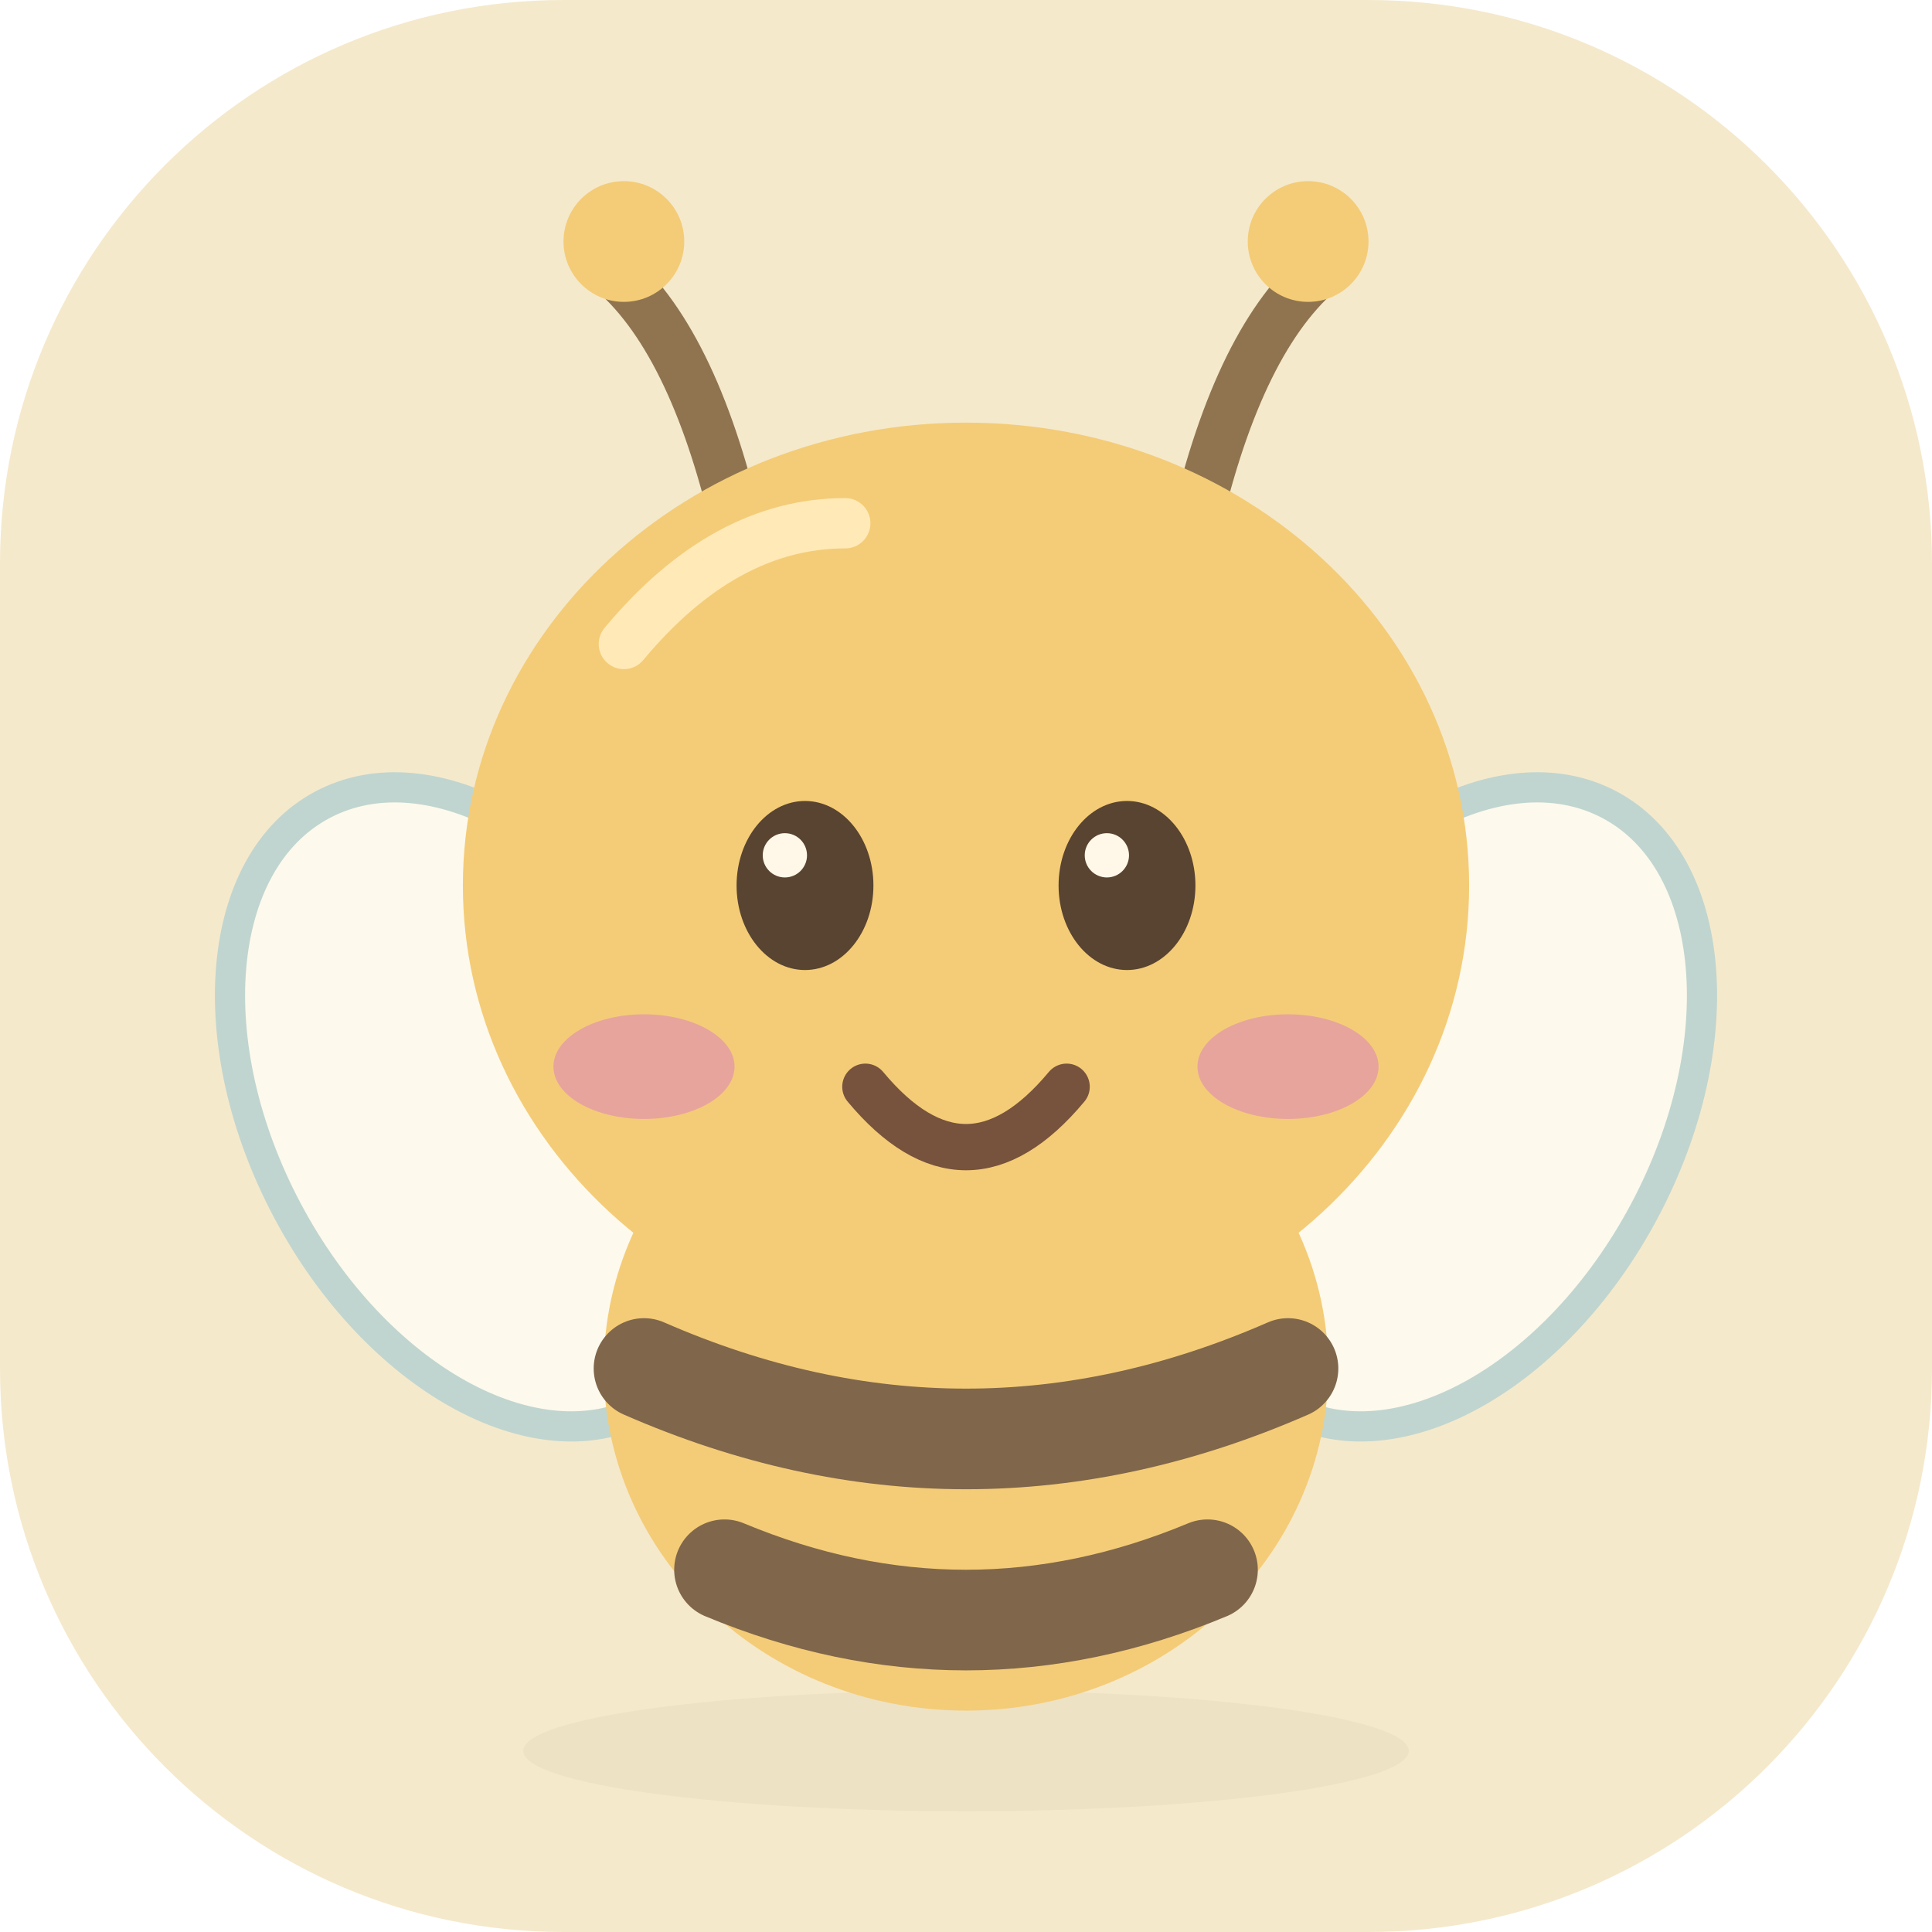
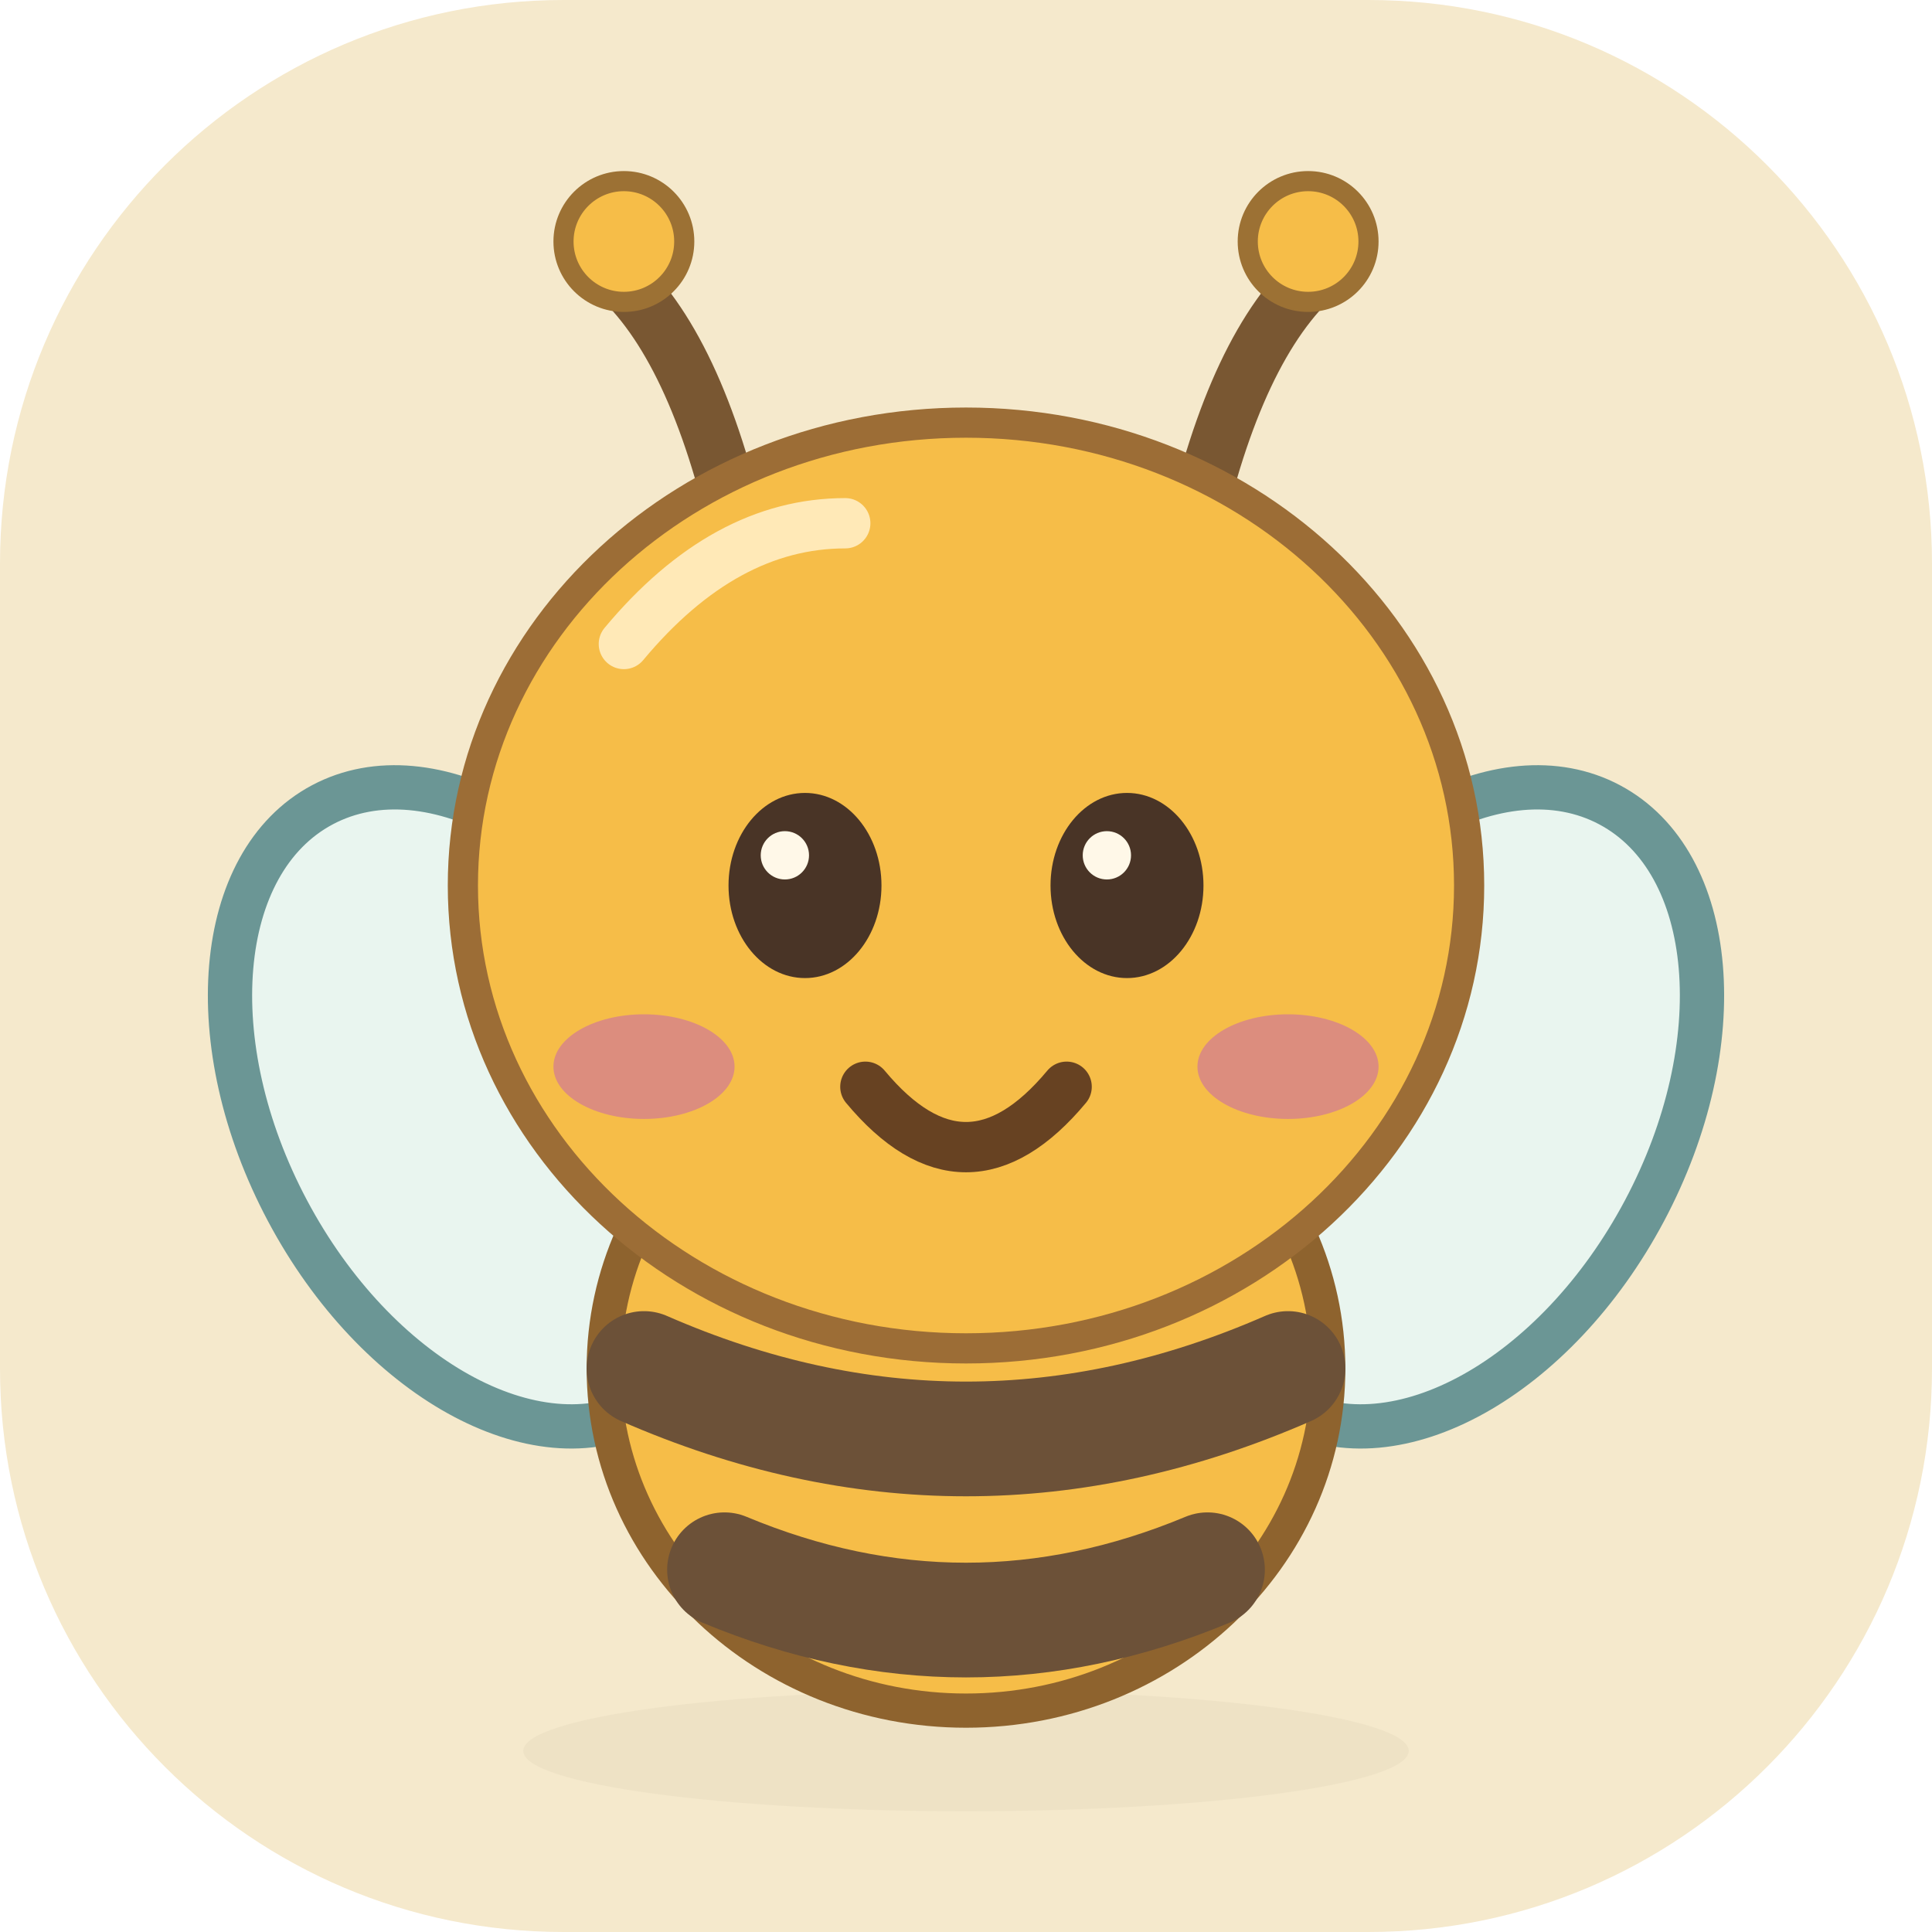
<svg xmlns="http://www.w3.org/2000/svg" viewBox="0 0 96 96">
  <rect x="0" y="0" width="96" height="96" rx="28" fill="#f5e9cc" />
-   <ellipse cx="48" cy="87" rx="22" ry="3" fill="#6b58420c" />
-   <ellipse cx="24" cy="55" rx="11" ry="17" transform="rotate(-28 24 55)" fill="#fdf9ed" stroke="#c0d5cf" stroke-width="1.5" />
-   <ellipse cx="72" cy="55" rx="11" ry="17" transform="rotate(28 72 55)" fill="#fdf9ed" stroke="#c0d5cf" stroke-width="1.5" />
-   <ellipse cx="48" cy="68" rx="18" ry="17" fill="#f4cc77" />
-   <path d="M32 68q16 7 32 0m-28 10q12 5 24 0" fill="none" stroke="#80664a" stroke-width="5" stroke-linecap="round" stroke-linejoin="round" />
-   <path d="M37 28q-2-10-6-14m28 14q2-10 6-14" fill="none" stroke="#8f744f" stroke-width="2.5" stroke-linecap="round" stroke-linejoin="round" />
-   <ellipse cx="31" cy="12" rx="3" ry="3" fill="#f4cc77" />
-   <ellipse cx="65" cy="12" rx="3" ry="3" fill="#f4cc77" />
-   <ellipse cx="48" cy="44" rx="25" ry="23" fill="#f4cc77" />
+   <ellipse cx="48" cy="87" rx="22" ry="3" fill="#6b58420c" stroke="none" stroke-width="1.7" />
+   <ellipse cx="24" cy="55" rx="11" ry="17" transform="rotate(-28 24 55)" fill="#e9f5ef" stroke="#6b9695" stroke-width="2.2" />
+   <ellipse cx="72" cy="55" rx="11" ry="17" transform="rotate(28 72 55)" fill="#e9f5ef" stroke="#6b9695" stroke-width="2.2" />
+   <ellipse cx="48" cy="68" rx="18" ry="17" fill="#f6bd48" stroke="#8e632e" stroke-width="1.7" />
+   <path d="M32 68q16 7 32 0m-28 10q12 5 24 0" fill="none" stroke="#6c5138" stroke-width="5.7" stroke-linecap="round" stroke-linejoin="round" />
+   <path d="M37 28q-2-10-6-14m28 14q2-10 6-14" fill="none" stroke="#795732" stroke-width="2.8" stroke-linecap="round" stroke-linejoin="round" />
+   <ellipse cx="31" cy="12" rx="3" ry="3" fill="#f6bd48" stroke="#9c7134" stroke-width="1" />
+   <ellipse cx="65" cy="12" rx="3" ry="3" fill="#f6bd48" stroke="#9c7134" stroke-width="1" />
+   <ellipse cx="48" cy="44" rx="25" ry="23" fill="#f6bd48" stroke="#9c6d36" stroke-width="1.5" />
  <path d="M31 32q5-6 11-6" fill="none" stroke="#ffe9b7" stroke-width="2.5" stroke-linecap="round" stroke-linejoin="round" />
-   <ellipse cx="40" cy="44" rx="3.4" ry="4.2" fill="#594331" />
-   <ellipse cx="39" cy="42.5" rx="1.1" ry="1.1" fill="#fff8e8" />
-   <ellipse cx="56" cy="44" rx="3.4" ry="4.2" fill="#594331" />
-   <ellipse cx="55" cy="42.5" rx="1.1" ry="1.1" fill="#fff8e8" />
-   <ellipse cx="32" cy="53" rx="4.5" ry="2.6" fill="#e7a49c" />
-   <ellipse cx="64" cy="53" rx="4.5" ry="2.6" fill="#e7a49c" />
-   <path d="M43 54q5 6 10 0" fill="none" stroke="#77523c" stroke-width="2.3" stroke-linecap="round" stroke-linejoin="round" />
+   <ellipse cx="40" cy="44" rx="3.8" ry="4.6" fill="#493426" stroke="none" stroke-width="1.7" />
+   <ellipse cx="39" cy="42.5" rx="1.2" ry="1.2" fill="#fff8e8" stroke="none" stroke-width="1.7" />
+   <ellipse cx="56" cy="44" rx="3.8" ry="4.6" fill="#493426" stroke="none" stroke-width="1.7" />
+   <ellipse cx="55" cy="42.5" rx="1.2" ry="1.2" fill="#fff8e8" stroke="none" stroke-width="1.7" />
+   <ellipse cx="32" cy="53" rx="4.5" ry="2.6" fill="#dc8d7e" stroke="none" stroke-width="1.7" />
+   <ellipse cx="64" cy="53" rx="4.5" ry="2.6" fill="#dc8d7e" stroke="none" stroke-width="1.7" />
+   <path d="M43 54q5 6 10 0" fill="none" stroke="#674222" stroke-width="2.5" stroke-linecap="round" stroke-linejoin="round" />
</svg>
